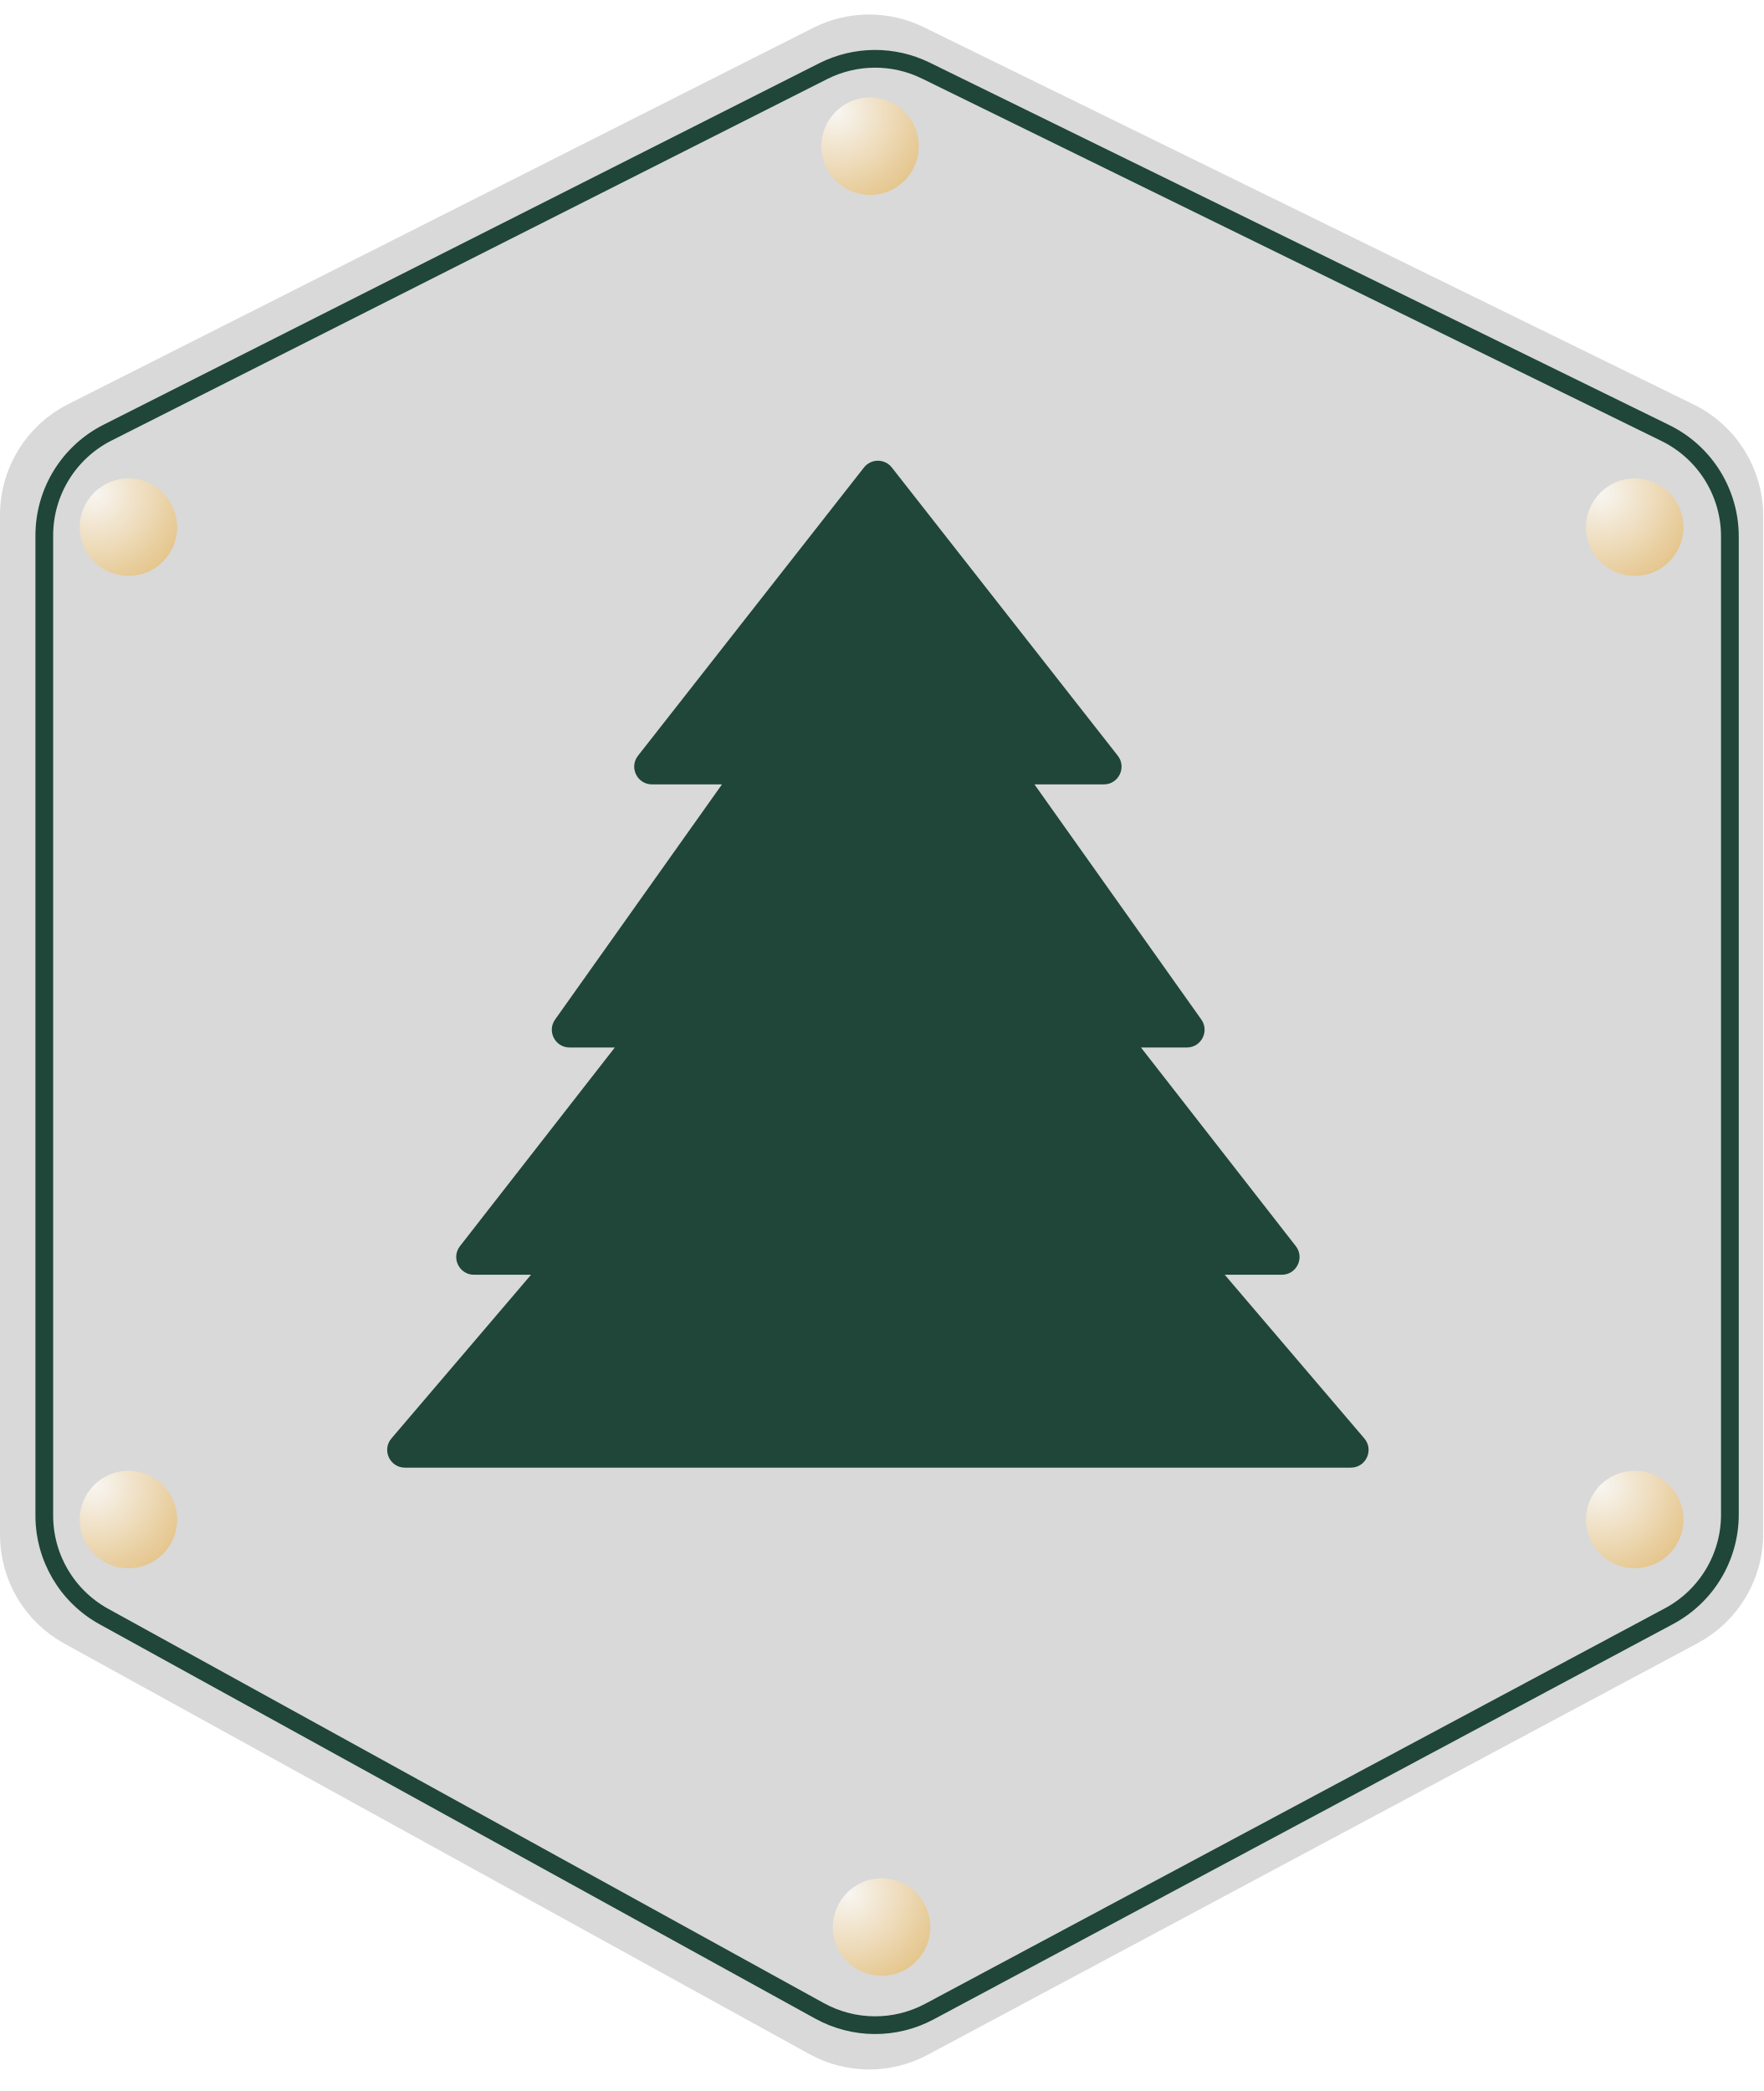
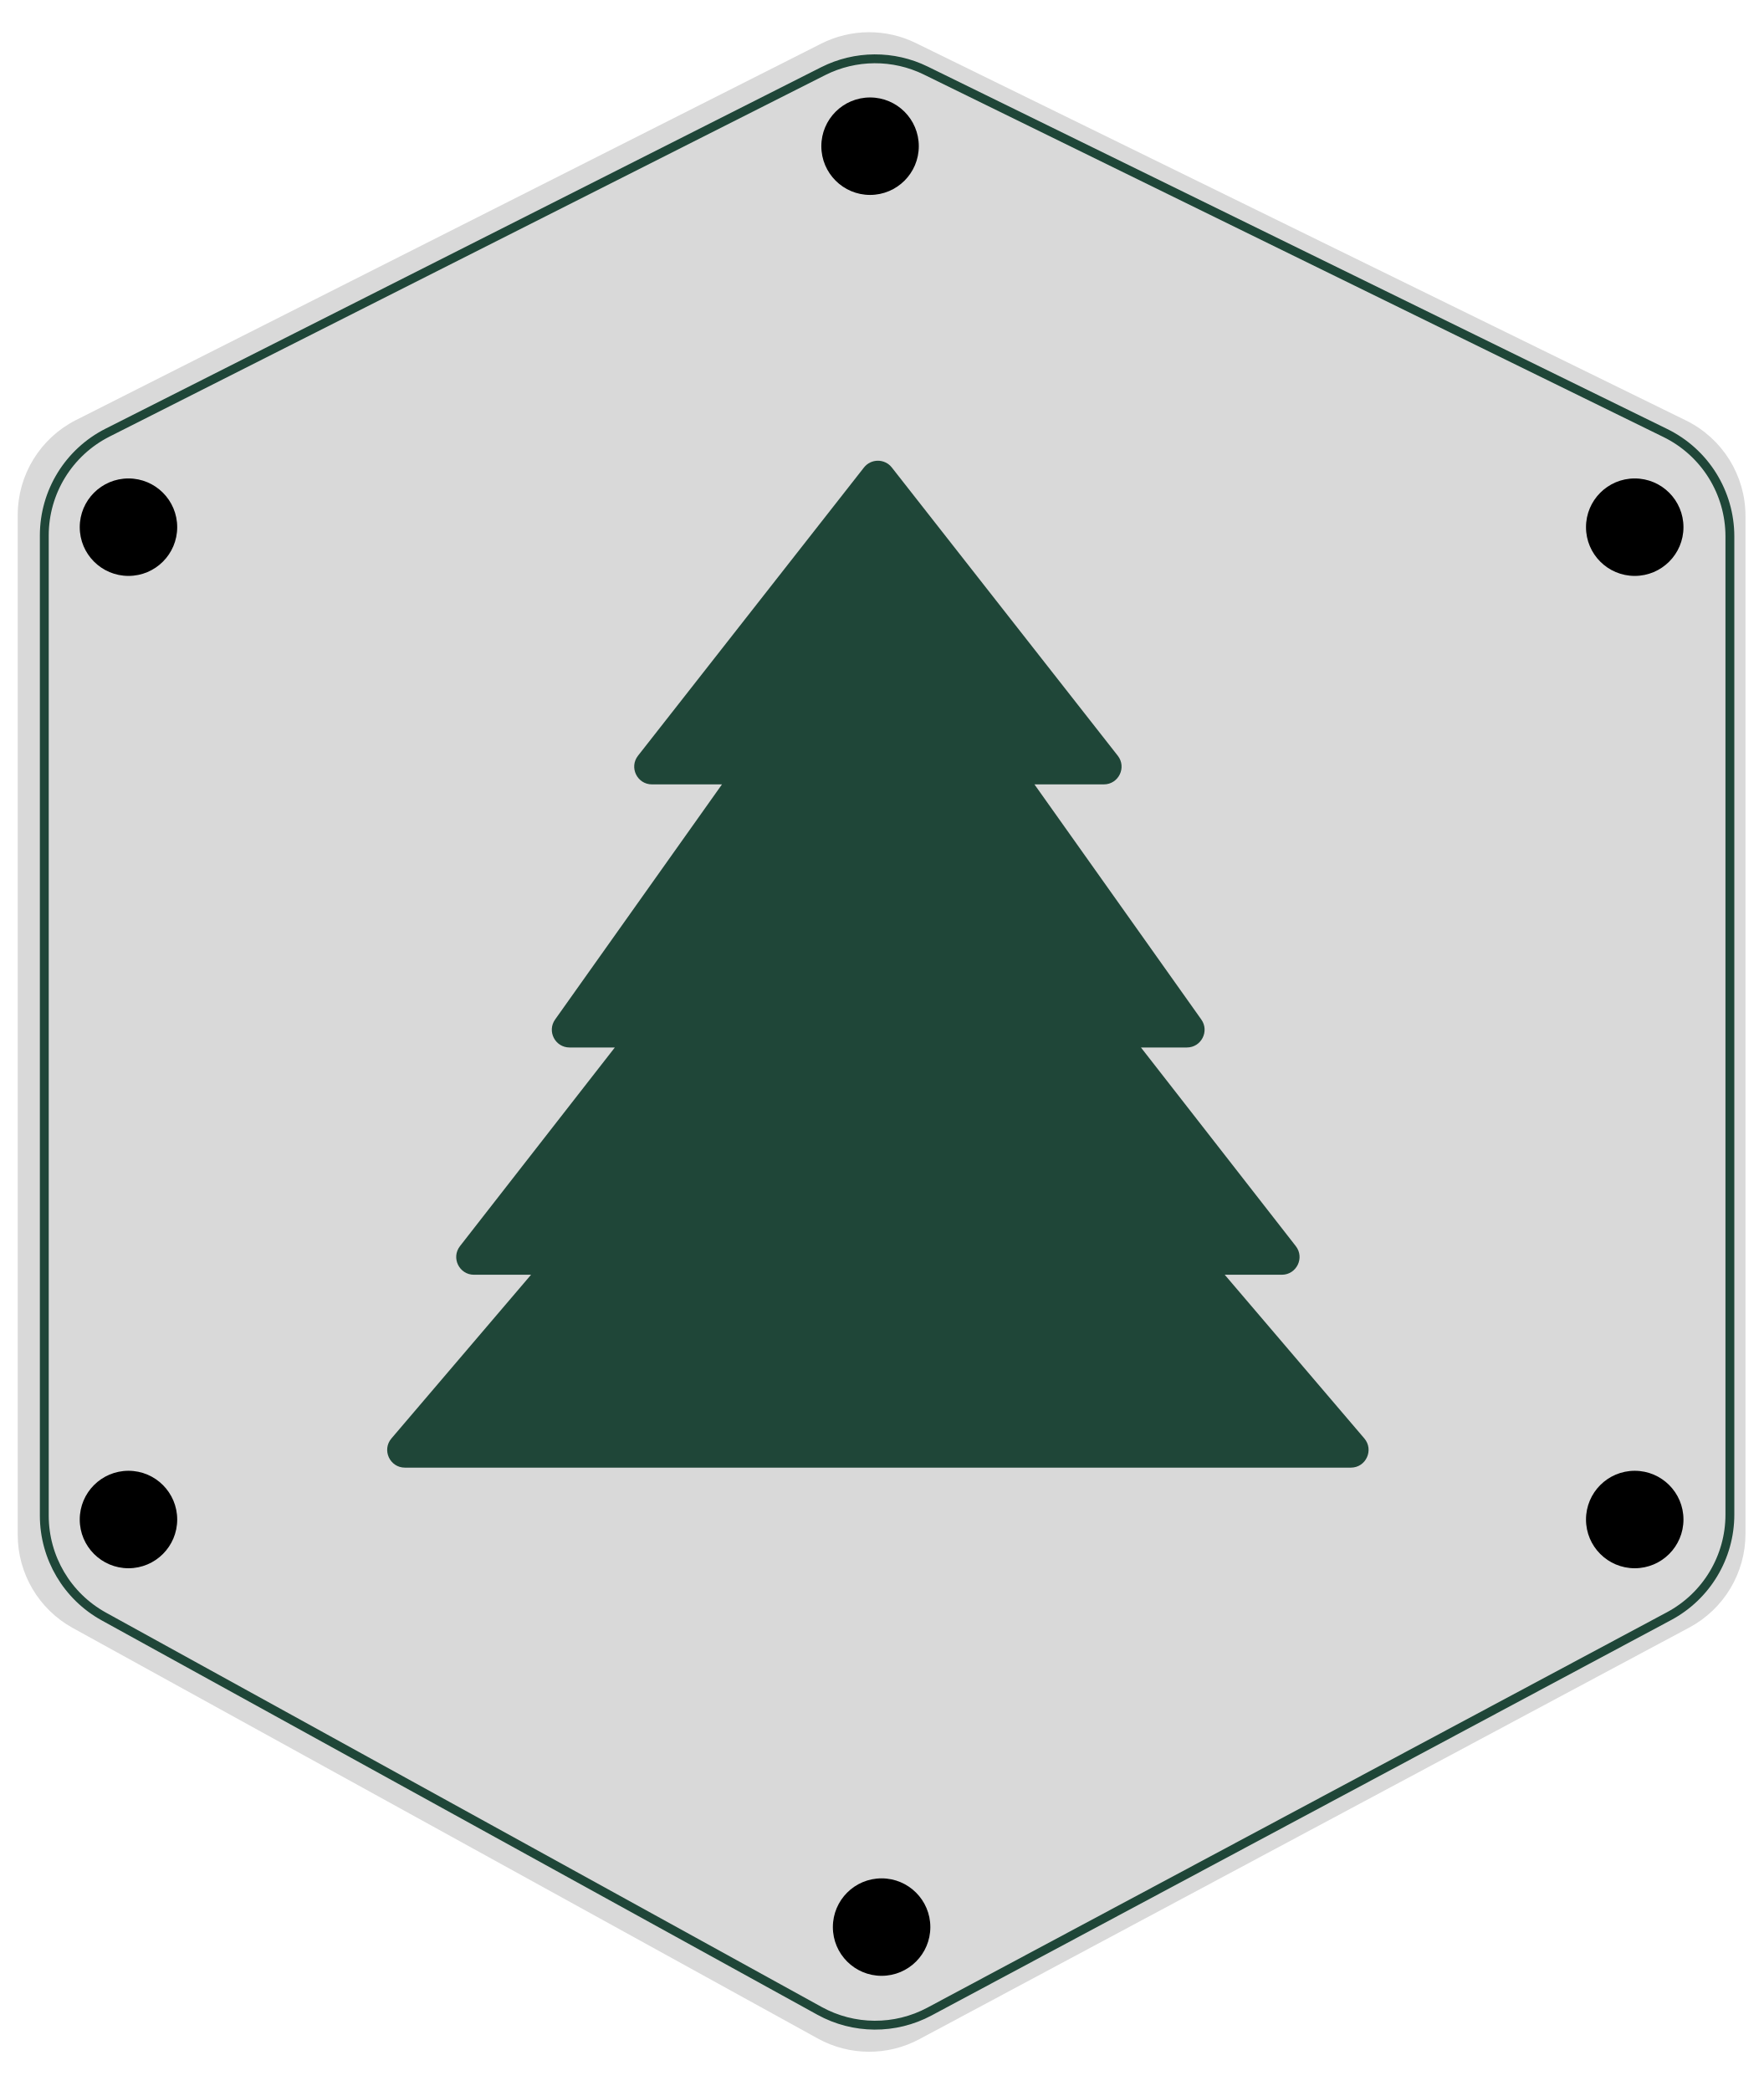
<svg xmlns="http://www.w3.org/2000/svg" width="199" height="236" viewBox="0 0 199 236" fill="none">
-   <path d="M92.909 5.372C96.126 3.747 99.919 3.724 103.155 5.311L190.061 47.903C194.001 49.835 196.5 53.841 196.5 58.23V173.109C196.5 177.352 194.164 181.25 190.422 183.251L103.522 229.712C100.089 231.547 95.961 231.521 92.551 229.643L8.45 183.302C4.78 181.279 2.5 177.42 2.5 173.229V58.113C2.5 53.774 4.942 49.805 8.815 47.849L92.909 5.372Z" fill="#D9D9D9" stroke="#D9D9D9" stroke-width="5" />
+   <path d="M92.909 5.372C96.126 3.747 99.919 3.724 103.155 5.311L190.061 47.903C194.001 49.835 196.5 53.841 196.5 58.23V173.109C196.5 177.352 194.164 181.25 190.422 183.251L103.522 229.712C100.089 231.547 95.961 231.521 92.551 229.643L8.45 183.302C4.78 181.279 2.5 177.42 2.5 173.229V58.113C2.5 53.774 4.942 49.805 8.815 47.849L92.909 5.372Z" fill="#D9D9D9" stroke="#D9D9D9" strokeWidth="5" />
  <circle cx="184.5" cy="59.5" r="5.5" fill="url(#paint0_radial_2433_630)" />
  <circle cx="184.5" cy="171.5" r="5.5" fill="url(#paint1_radial_2433_630)" />
  <circle cx="99.5" cy="217.5" r="5.5" fill="url(#paint2_radial_2433_630)" />
  <circle cx="14.5" cy="171.5" r="5.5" fill="url(#paint3_radial_2433_630)" />
  <circle cx="14.5" cy="59.5" r="5.5" fill="url(#paint4_radial_2433_630)" />
  <path d="M97.507 52.766C98.307 51.745 99.854 51.745 100.655 52.766L126.155 85.295C127.184 86.608 126.248 88.529 124.581 88.529H116.75L135.583 115.067C136.522 116.391 135.576 118.224 133.952 118.224H128.77L146.247 140.644C147.27 141.957 146.335 143.873 144.67 143.874H138.226L153.981 162.347C155.088 163.645 154.166 165.645 152.46 165.645H45.702C43.996 165.645 43.073 163.645 44.18 162.347L59.935 143.874H53.493C51.828 143.874 50.891 141.957 51.915 140.644L69.391 118.224H64.282C62.658 118.224 61.711 116.391 62.651 115.067L81.484 88.529H73.581C71.913 88.529 70.978 86.608 72.007 85.295L97.507 52.766Z" fill="#1F4638" />
-   <path d="M92.904 8.033C96.541 6.197 100.828 6.171 104.486 7.964L187.961 48.875C192.416 51.058 195.24 55.587 195.24 60.548V170.944C195.24 175.741 192.599 180.147 188.369 182.408L104.901 227.035C101.02 229.11 96.353 229.081 92.498 226.957L11.727 182.45C7.578 180.164 5 175.802 5 171.064V60.432C5 55.527 7.761 51.04 12.139 48.828L92.904 8.033Z" stroke="#1F4638" stroke-width="2" />
+   <path d="M92.904 8.033C96.541 6.197 100.828 6.171 104.486 7.964L187.961 48.875C192.416 51.058 195.24 55.587 195.24 60.548V170.944C195.24 175.741 192.599 180.147 188.369 182.408L104.901 227.035C101.02 229.11 96.353 229.081 92.498 226.957L11.727 182.45C7.578 180.164 5 175.802 5 171.064V60.432C5 55.527 7.761 51.04 12.139 48.828L92.904 8.033Z" stroke="#1F4638" strokeWidth="2" />
  <circle cx="98.198" cy="16.5" r="5.5" fill="url(#paint5_radial_2433_630)" />
  <defs>
    <radialGradient id="paint0_radial_2433_630" cx="0" cy="0" r="1" gradientUnits="userSpaceOnUse" gradientTransform="translate(180.705 55.65) rotate(39.4328) scale(10.8238)">
-       <stop stop-color="#F8F6F2" />
-       <stop offset="0.5" stop-color="#EFDEC0" />
-       <stop offset="1" stop-color="#E5C68D" />
+       <stop stopColor="#F8F6F2" />
+       <stop offset="0.5" stopColor="#EFDEC0" />
+       <stop offset="1" stopColor="#E5C68D" />
    </radialGradient>
    <radialGradient id="paint1_radial_2433_630" cx="0" cy="0" r="1" gradientUnits="userSpaceOnUse" gradientTransform="translate(180.705 167.65) rotate(39.4328) scale(10.8238)">
-       <stop stop-color="#F8F6F2" />
-       <stop offset="0.5" stop-color="#EFDEC0" />
-       <stop offset="1" stop-color="#E5C68D" />
+       <stop stopColor="#F8F6F2" />
+       <stop offset="0.5" stopColor="#EFDEC0" />
+       <stop offset="1" stopColor="#E5C68D" />
    </radialGradient>
    <radialGradient id="paint2_radial_2433_630" cx="0" cy="0" r="1" gradientUnits="userSpaceOnUse" gradientTransform="translate(95.705 213.65) rotate(39.4328) scale(10.8238)">
-       <stop stop-color="#F8F6F2" />
-       <stop offset="0.5" stop-color="#EFDEC0" />
-       <stop offset="1" stop-color="#E5C68D" />
+       <stop stopColor="#F8F6F2" />
+       <stop offset="0.5" stopColor="#EFDEC0" />
+       <stop offset="1" stopColor="#E5C68D" />
    </radialGradient>
    <radialGradient id="paint3_radial_2433_630" cx="0" cy="0" r="1" gradientUnits="userSpaceOnUse" gradientTransform="translate(10.705 167.65) rotate(39.4328) scale(10.8238)">
-       <stop stop-color="#F8F6F2" />
-       <stop offset="0.5" stop-color="#EFDEC0" />
-       <stop offset="1" stop-color="#E5C68D" />
+       <stop stopColor="#F8F6F2" />
+       <stop offset="0.5" stopColor="#EFDEC0" />
+       <stop offset="1" stopColor="#E5C68D" />
    </radialGradient>
    <radialGradient id="paint4_radial_2433_630" cx="0" cy="0" r="1" gradientUnits="userSpaceOnUse" gradientTransform="translate(10.705 55.65) rotate(39.4328) scale(10.8238)">
-       <stop stop-color="#F8F6F2" />
-       <stop offset="0.5" stop-color="#EFDEC0" />
-       <stop offset="1" stop-color="#E5C68D" />
+       <stop stopColor="#F8F6F2" />
+       <stop offset="0.5" stopColor="#EFDEC0" />
+       <stop offset="1" stopColor="#E5C68D" />
    </radialGradient>
    <radialGradient id="paint5_radial_2433_630" cx="0" cy="0" r="1" gradientUnits="userSpaceOnUse" gradientTransform="translate(94.4032 12.65) rotate(39.4328) scale(10.8238)">
-       <stop stop-color="#F8F6F2" />
-       <stop offset="0.5" stop-color="#EFDEC0" />
-       <stop offset="1" stop-color="#E5C68D" />
+       <stop stopColor="#F8F6F2" />
+       <stop offset="0.5" stopColor="#EFDEC0" />
+       <stop offset="1" stopColor="#E5C68D" />
    </radialGradient>
  </defs>
</svg>
